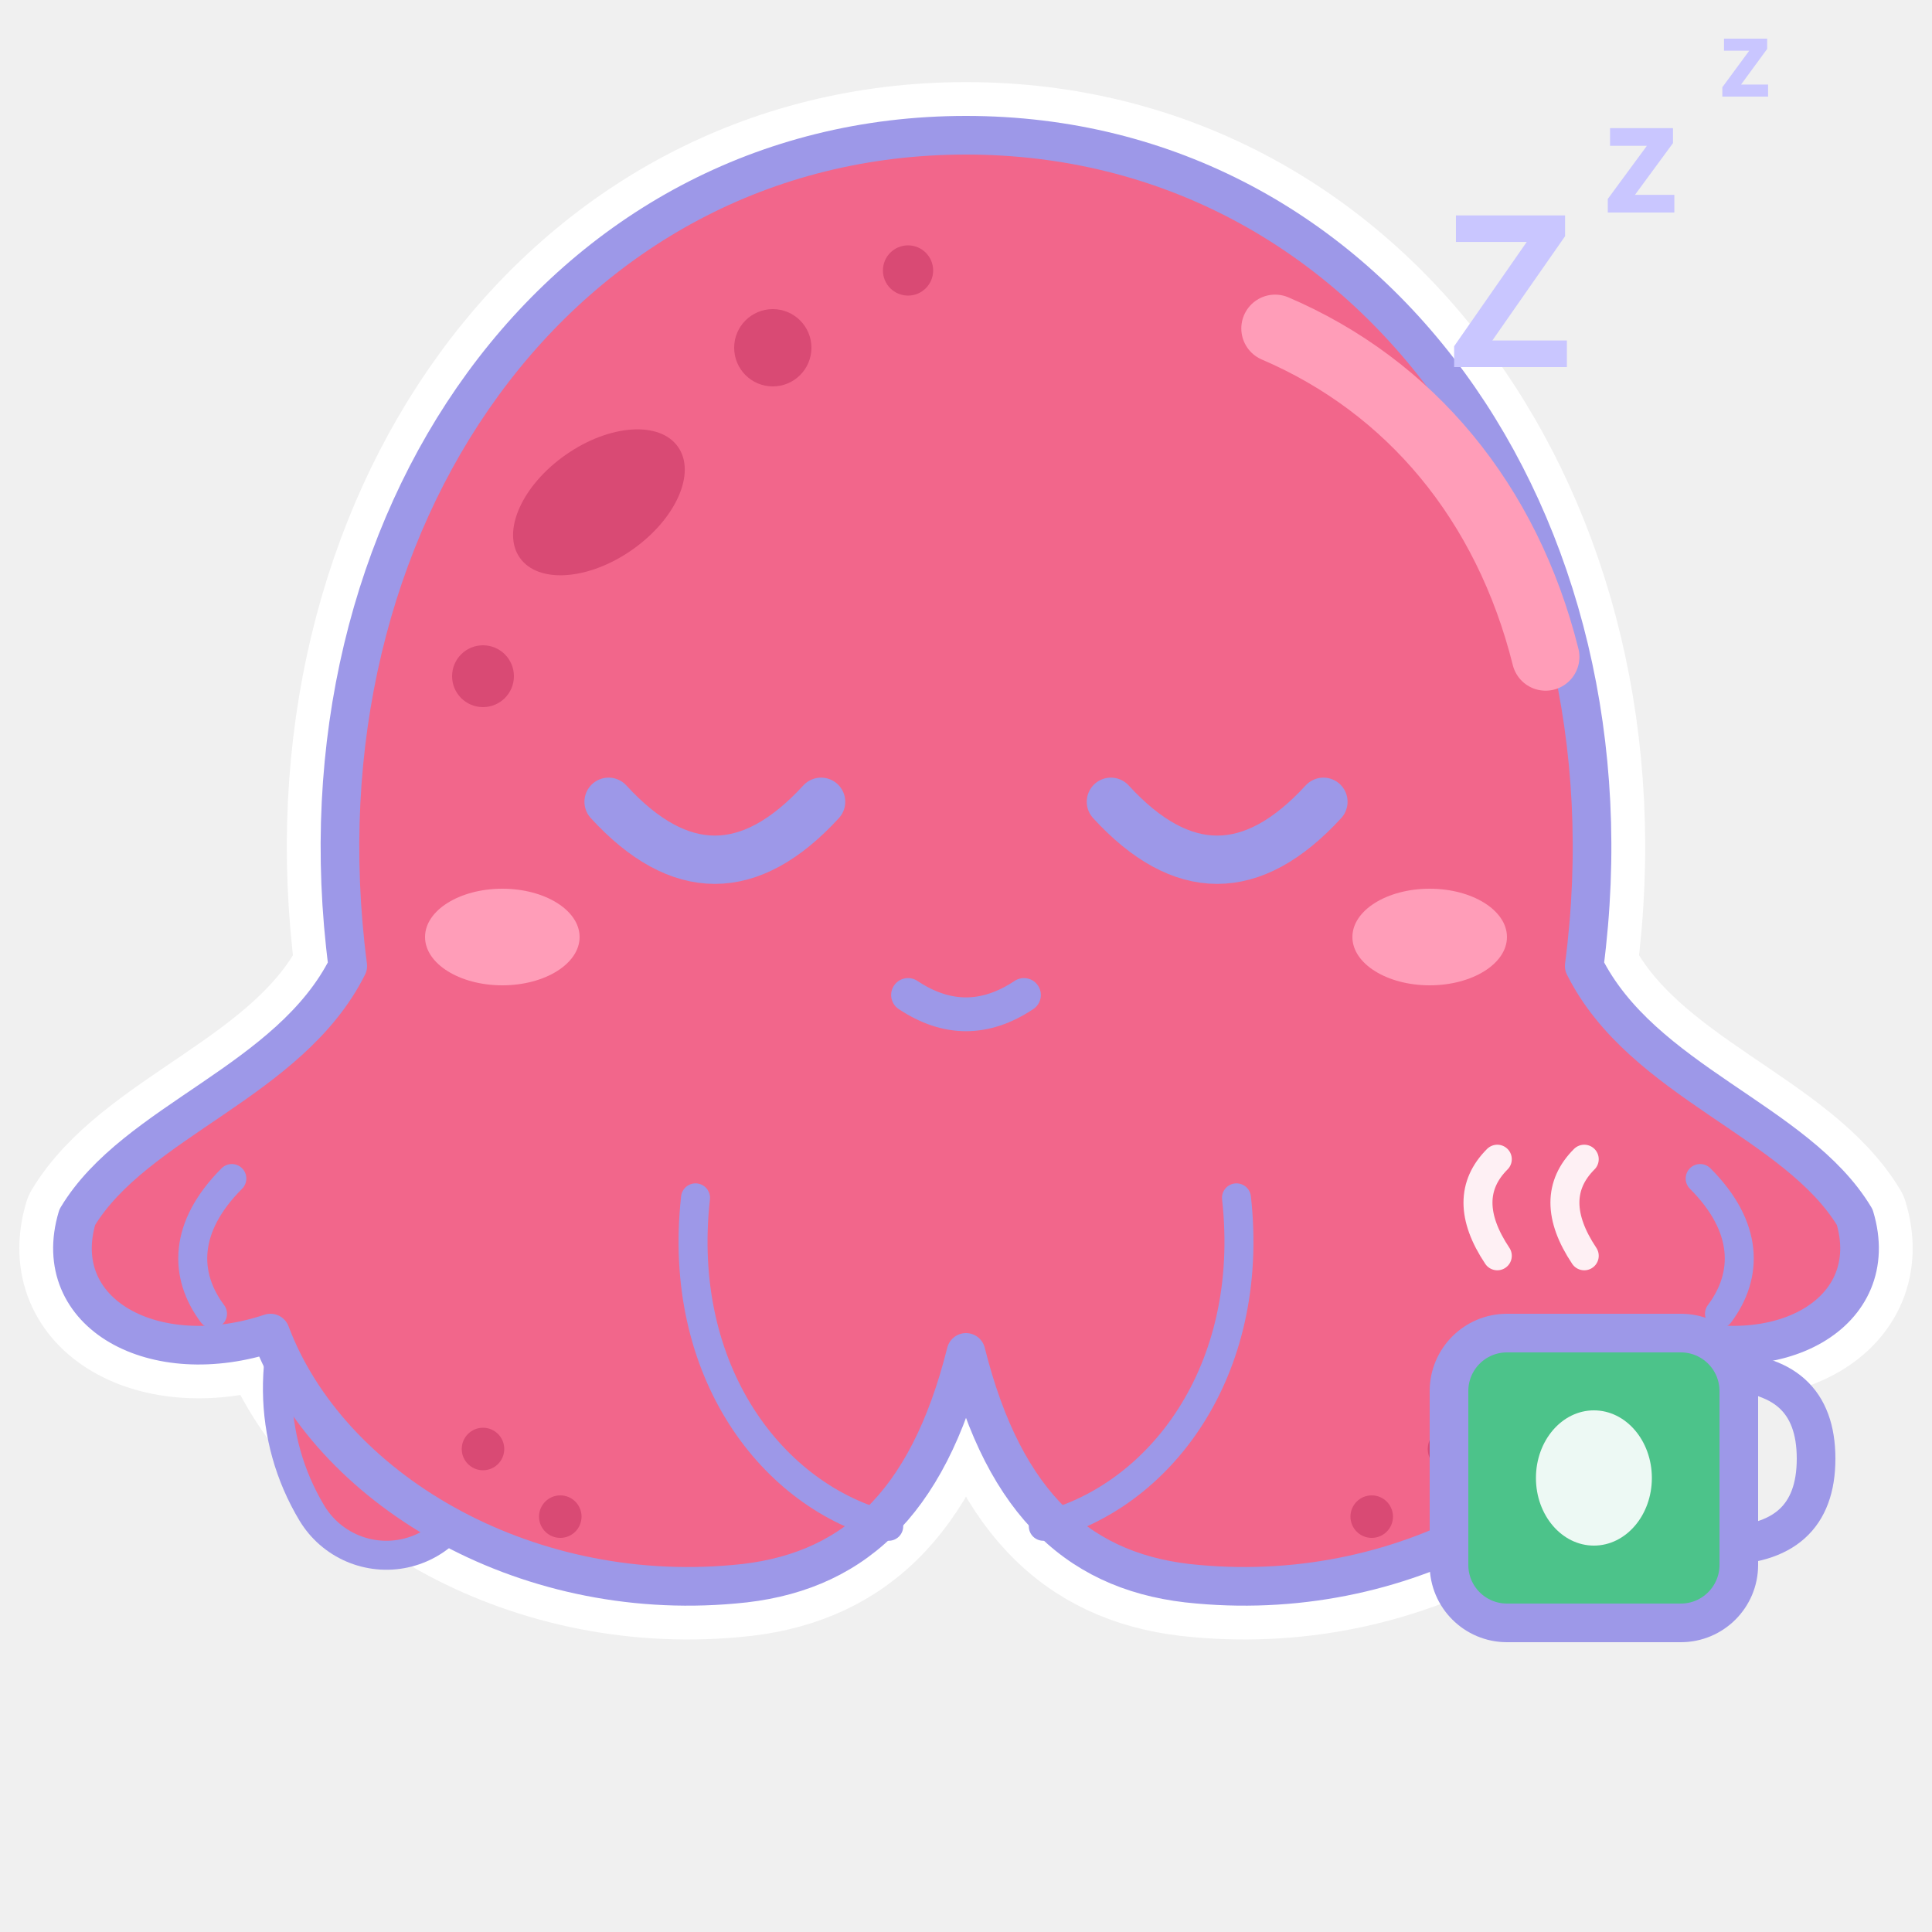
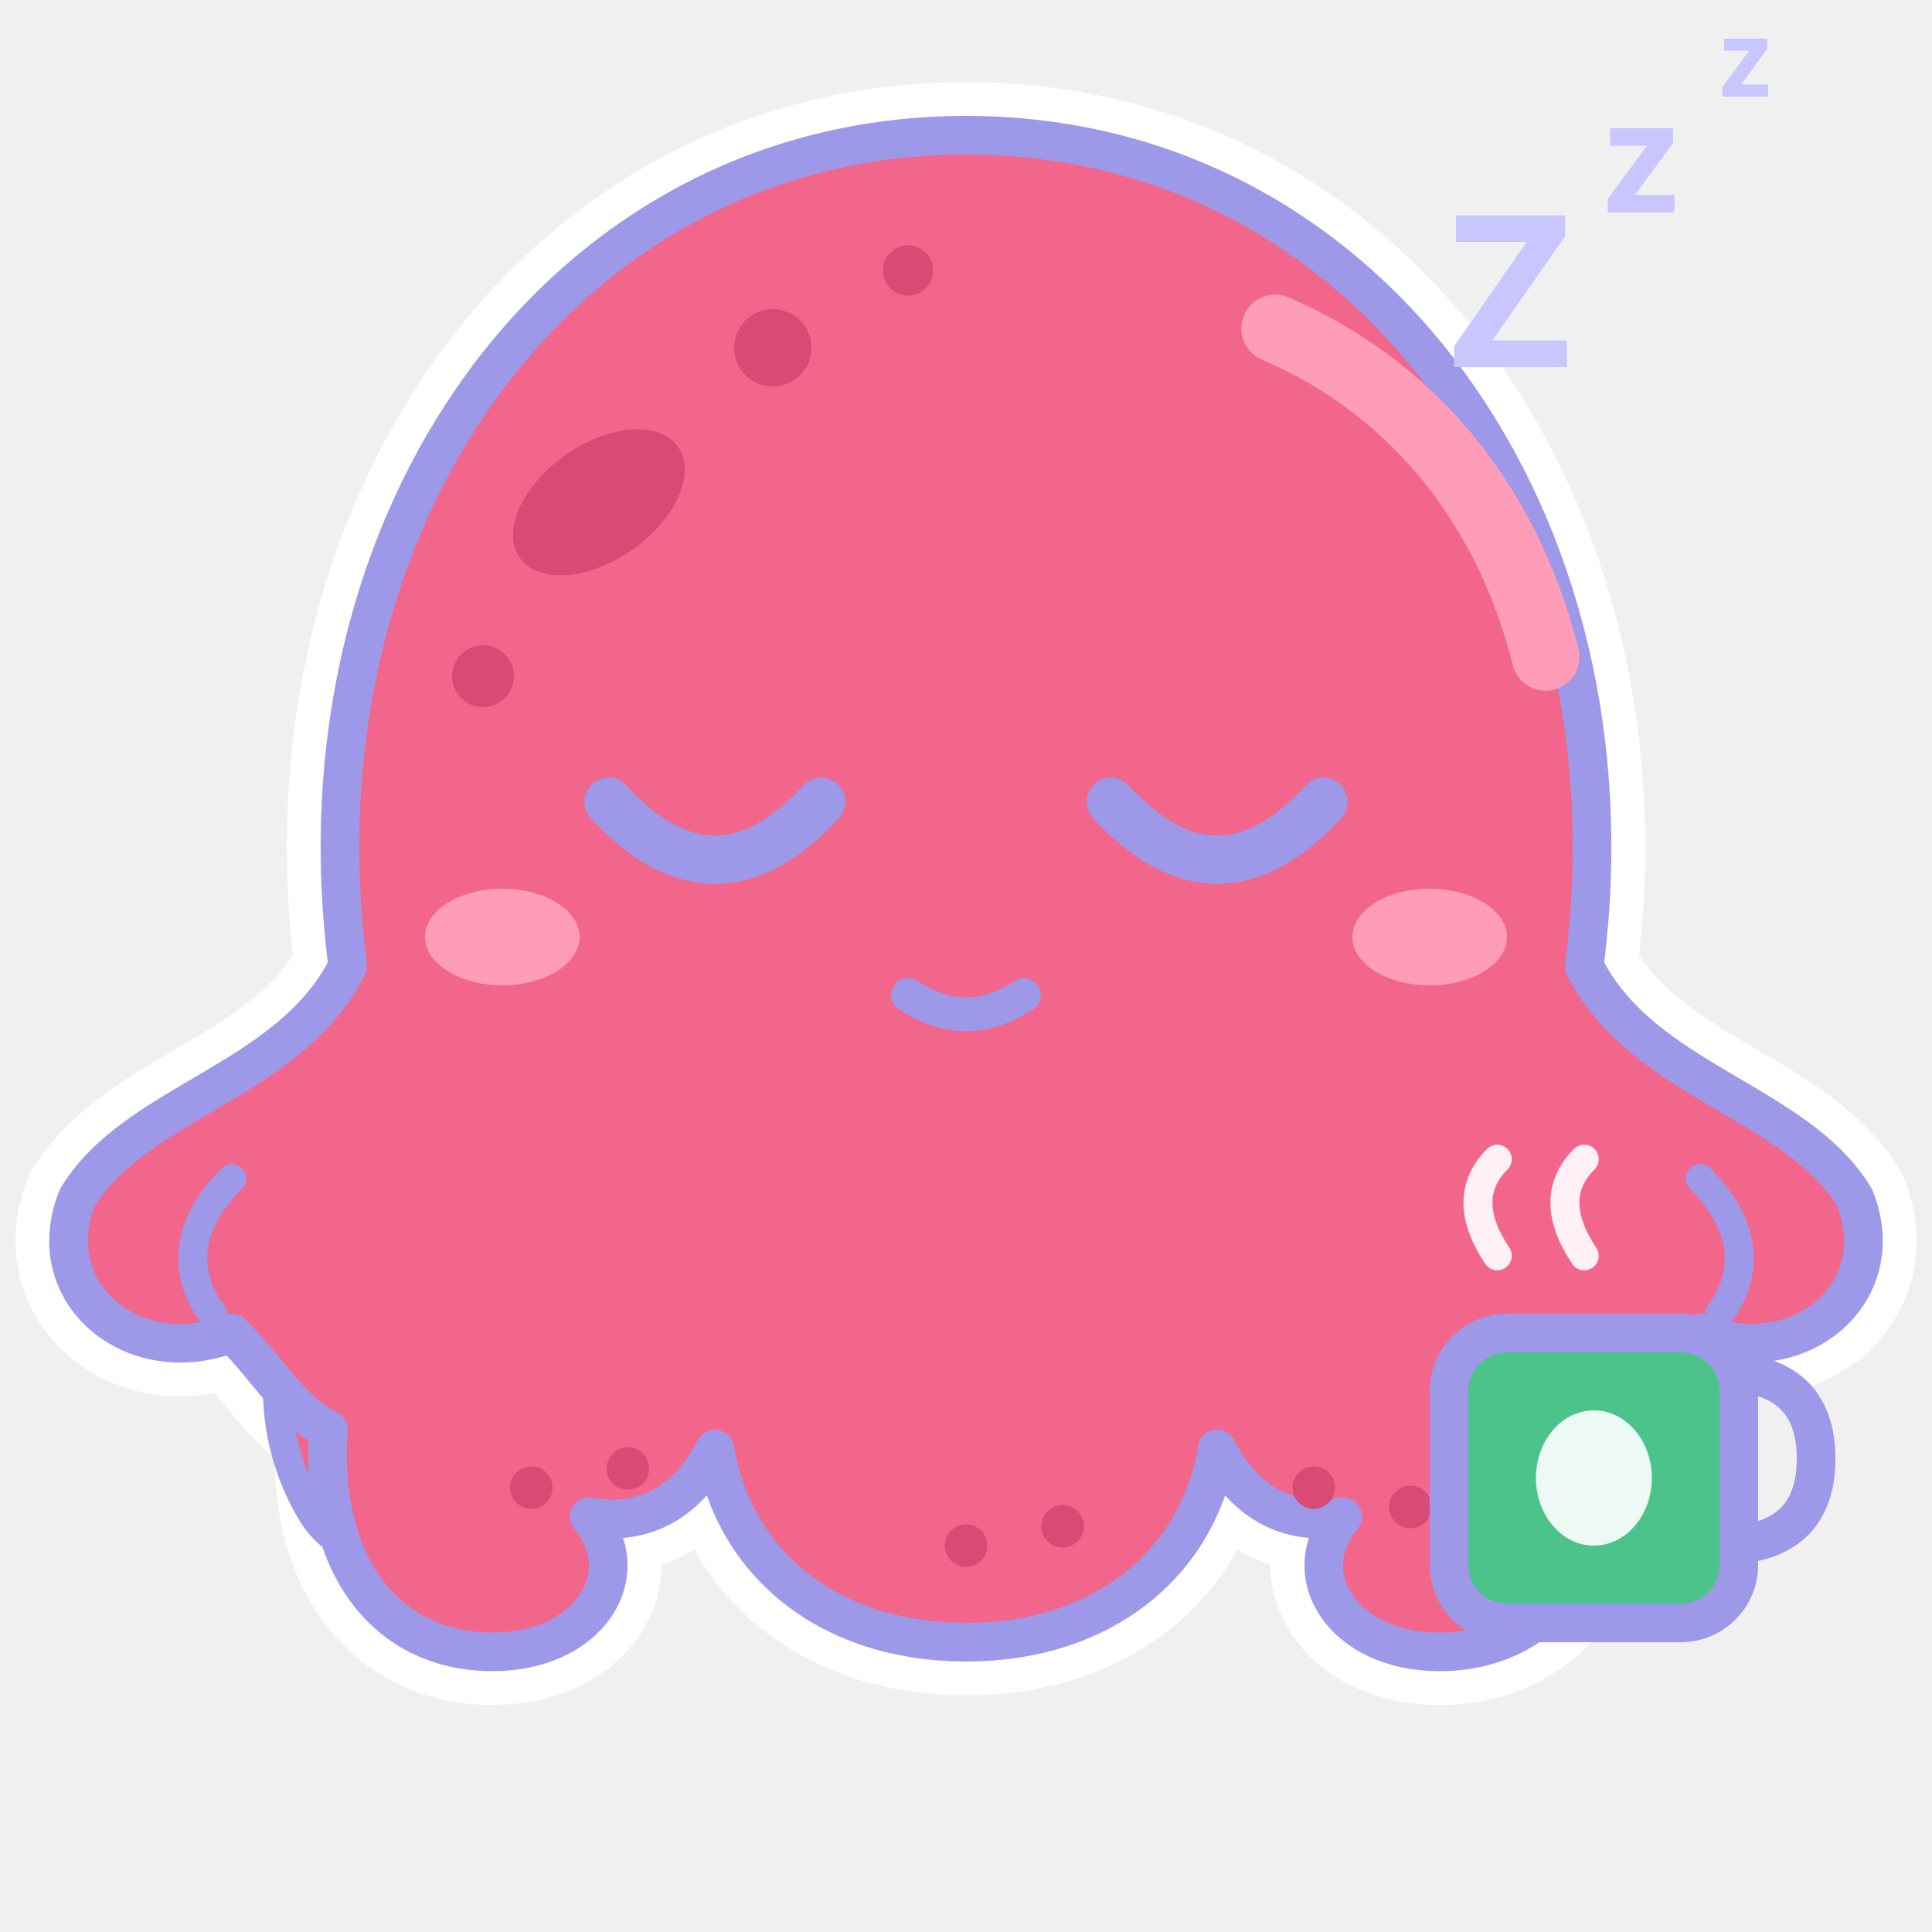
<svg xmlns="http://www.w3.org/2000/svg" viewBox="0 0 200 200" role="img" aria-label="Pouple the octopus">
-   <path d="M36 100 C30 54 58 14 100 14 C142 14 170 54 164 100 C170 112 186 116 192 126 C195 136 184 142 172 138 C166 154 146 166 124 164 C112 163 104 156 100 140 C96 156 88 163 76 164 C54 166 34 154 28 138 C16 142 5 136 8 126 C14 116 30 112 36 100 Z" fill="#fff" stroke="#fff" stroke-width="11" stroke-linejoin="round" />
+   <path d="M36 100 C30 54 58 14 100 14 C142 14 170 54 164 100 C170 112 186 114 192 124 C196 134 186 142 176 138 C172 142 170 146 166 148 C167 162 160 171 149 171 C139 171 134 163 139 157 C134 158 129 156 126 150 C124 162 114 170 100 170 C86 170 76 162 74 150 C71 156 66 158 61 157 C66 163 61 171 51 171 C40 171 33 162 34 148 C30 146 28 142 24 138 C14 142 4 134 8 124 C14 114 30 112 36 100 Z" fill="#fff" stroke="#fff" stroke-width="11" stroke-linejoin="round" />
  <path d="M56 120 C40 128 34 142 40 152" fill="none" stroke="#9D98E8" stroke-width="21" stroke-linecap="round" stroke-linejoin="round" />
  <path d="M56 120 C40 128 34 142 40 152" fill="none" stroke="#F2668B" stroke-width="15" stroke-linecap="round" stroke-linejoin="round" />
  <path d="M144 124 C158 124 162 132 160 142" fill="none" stroke="#9D98E8" stroke-width="21" stroke-linecap="round" stroke-linejoin="round" />
  <path d="M144 124 C158 124 162 132 160 142" fill="none" stroke="#F2668B" stroke-width="15" stroke-linecap="round" stroke-linejoin="round" />
-   <path d="M36 100 C30 54 58 14 100 14 C142 14 170 54 164 100 C170 112 186 116 192 126 C195 136 184 142 172 138 C166 154 146 166 124 164 C112 163 104 156 100 140 C96 156 88 163 76 164 C54 166 34 154 28 138 C16 142 5 136 8 126 C14 116 30 112 36 100 Z" fill="#F2668B" stroke="#9D98E8" stroke-width="4" stroke-linejoin="round" />
-   <path d="M128 124 C130 142 120 155 108 158" fill="none" stroke="#9D98E8" stroke-width="3" stroke-linecap="round" />
-   <path d="M72 124 C70 142 80 155 92 158" fill="none" stroke="#9D98E8" stroke-width="3" stroke-linecap="round" />
+   <path d="M36 100 C30 54 58 14 100 14 C142 14 170 54 164 100 C170 112 186 114 192 124 C196 134 186 142 176 138 C172 142 170 146 166 148 C167 162 160 171 149 171 C139 171 134 163 139 157 C134 158 129 156 126 150 C124 162 114 170 100 170 C86 170 76 162 74 150 C71 156 66 158 61 157 C66 163 61 171 51 171 C40 171 33 162 34 148 C30 146 28 142 24 138 C14 142 4 134 8 124 C14 114 30 112 36 100 Z" fill="#F2668B" stroke="#9D98E8" stroke-width="4" stroke-linejoin="round" />
  <path d="M176 122 C181 127 181 132 178 136" fill="none" stroke="#9D98E8" stroke-width="3" stroke-linecap="round" />
  <path d="M24 122 C19 127 19 132 22 136" fill="none" stroke="#9D98E8" stroke-width="3" stroke-linecap="round" />
  <path d="M132 34 C146 40 156 52 160 68" fill="none" stroke="#FF9DB8" stroke-width="7" stroke-linecap="round" />
  <ellipse cx="62" cy="52" rx="10" ry="6" transform="rotate(-35 62 52)" fill="#D94A74" />
  <circle cx="80" cy="36" r="4" fill="#D94A74" />
  <circle cx="50" cy="70" r="3.2" fill="#D94A74" />
  <circle cx="94" cy="28" r="2.6" fill="#D94A74" />
-   <circle cx="150" cy="150" r="2.2" fill="#D94A74" />
-   <circle cx="142" cy="157" r="2.2" fill="#D94A74" />
-   <circle cx="50" cy="150" r="2.2" fill="#D94A74" />
-   <circle cx="58" cy="157" r="2.2" fill="#D94A74" />
+   <circle cx="146" cy="156" r="2.2" fill="#D94A74" />
+   <circle cx="136" cy="154" r="2.2" fill="#D94A74" />
+   <circle cx="100" cy="160" r="2.2" fill="#D94A74" />
+   <circle cx="110" cy="158" r="2.2" fill="#D94A74" />
+   <circle cx="55" cy="154" r="2.2" fill="#D94A74" />
+   <circle cx="65" cy="152" r="2.2" fill="#D94A74" />
  <g transform="translate(0 -15)">
    <ellipse cx="52" cy="112" rx="8" ry="5" fill="#FF9DB8" />
    <ellipse cx="148" cy="112" rx="8" ry="5" fill="#FF9DB8" />
    <path d="M63 98 Q74 110 85 98" fill="none" stroke="#9D98E8" stroke-width="5" stroke-linecap="round" />
    <path d="M115 98 Q126 110 137 98" fill="none" stroke="#9D98E8" stroke-width="5" stroke-linecap="round" />
    <path d="M94 118 Q100 122 106 118" fill="none" stroke="#9D98E8" stroke-width="3.5" stroke-linecap="round" />
  </g>
  <path d="M155 130 q-4 -6 0 -10 M164 130 q-4 -6 0 -10" fill="none" stroke="#fff" stroke-width="3" stroke-linecap="round" opacity=".9" />
  <path d="M178 142 q10 0 10 9 q0 9 -10 9" fill="none" stroke="#9D98E8" stroke-width="4" stroke-linecap="round" />
  <rect x="150" y="138" width="30" height="30" rx="6" fill="#4CC38A" stroke="#9D98E8" stroke-width="4" />
  <ellipse cx="165" cy="153" rx="6" ry="7" fill="#fff" opacity=".9" />
  <g fill="#C9C6FF" font-family="ui-rounded, Arial Rounded MT Bold, system-ui, sans-serif" font-weight="800">
    <text x="150" y="38" font-size="22">Z</text>
    <text x="166" y="22" font-size="16">z</text>
    <text x="178" y="10" font-size="11">z</text>
  </g>
</svg>
